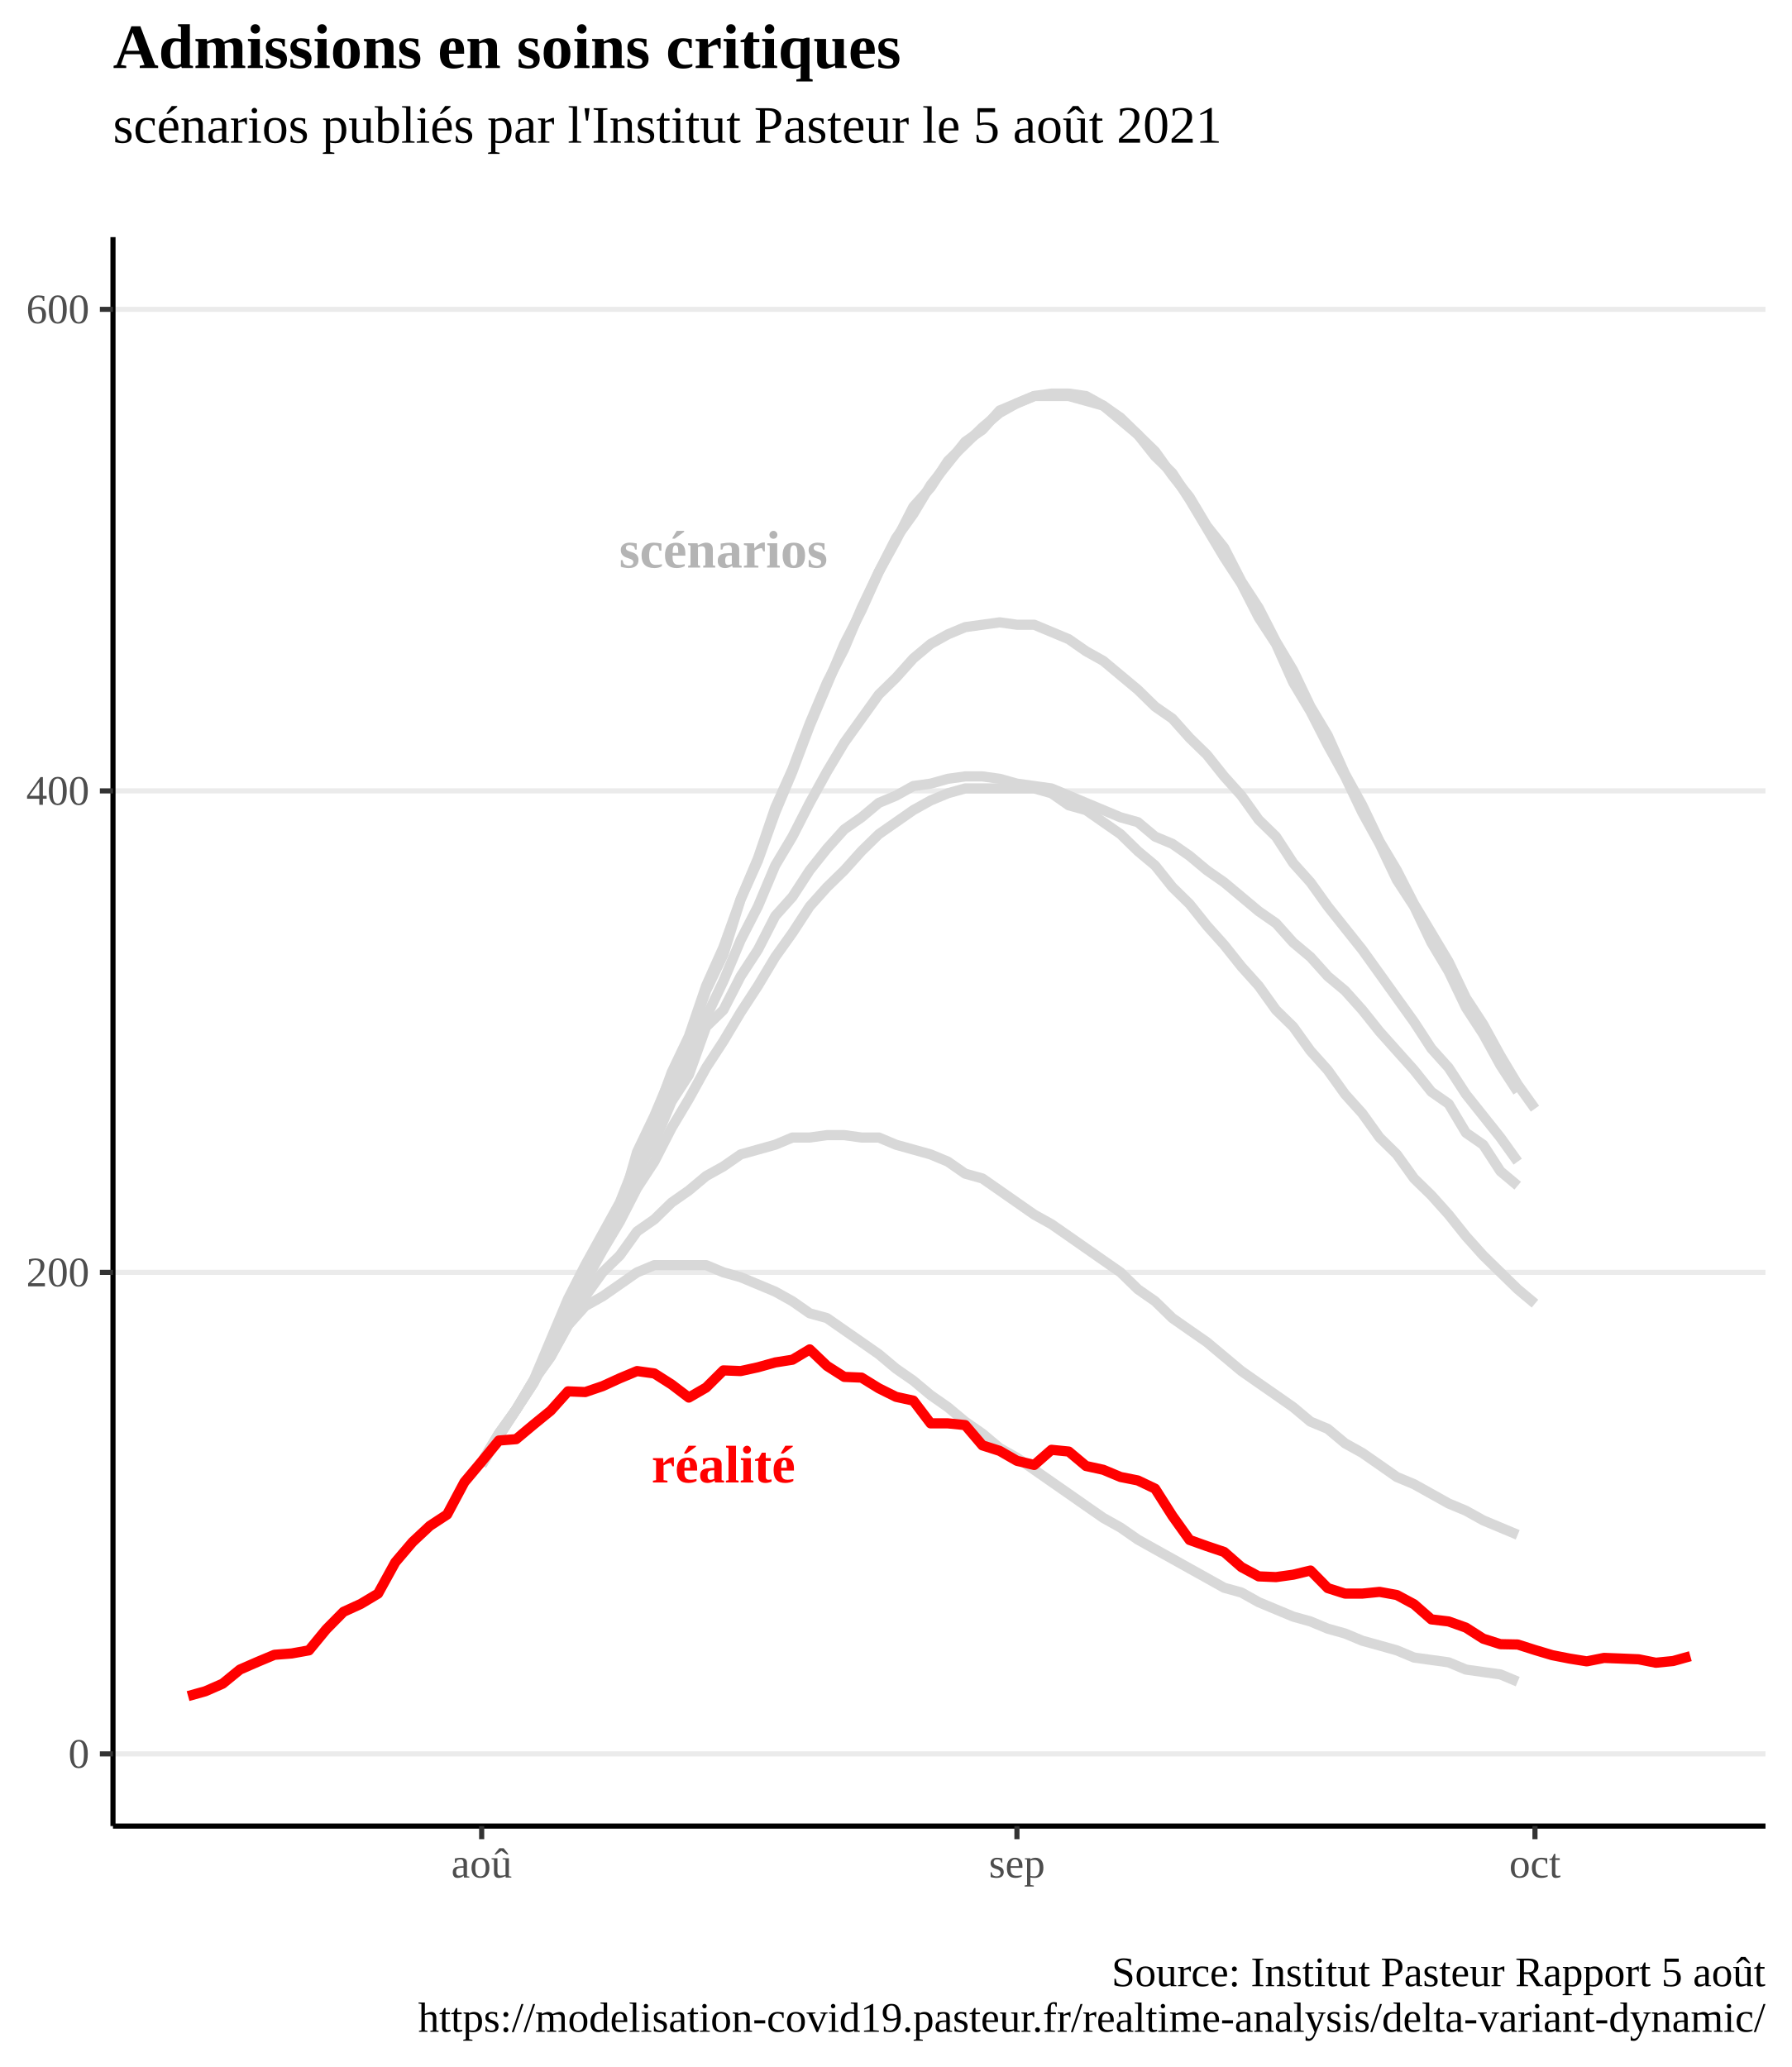
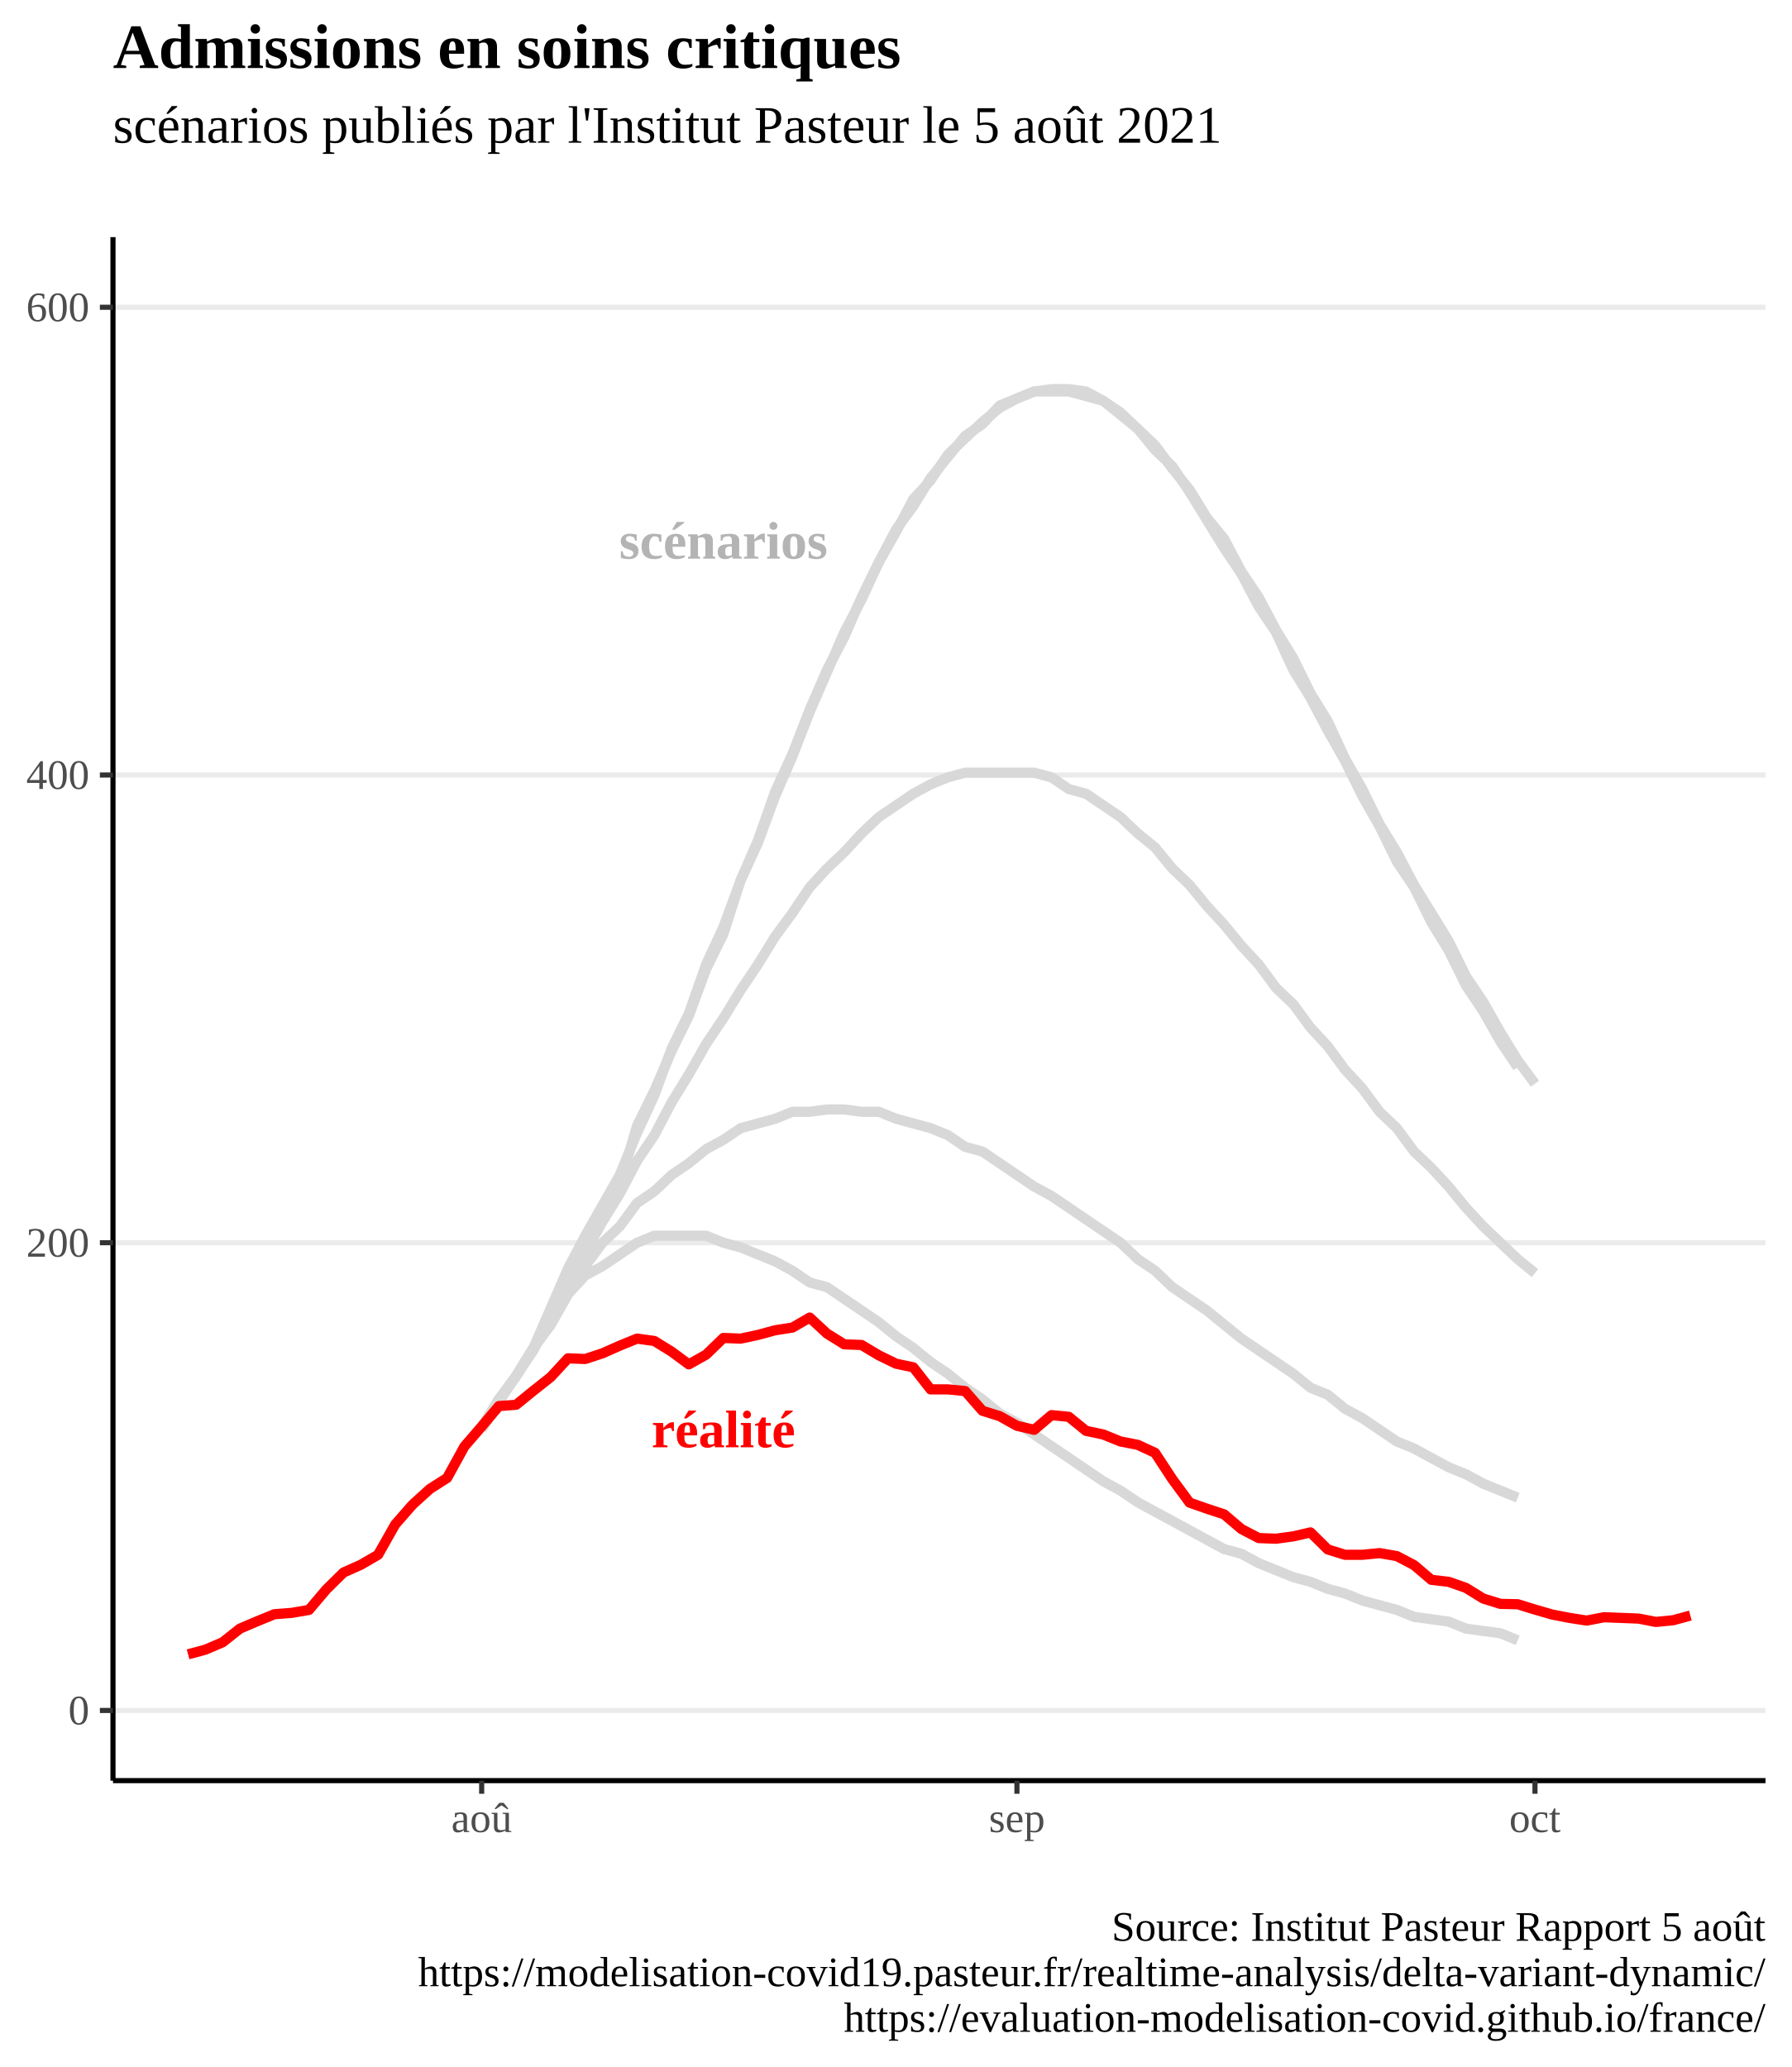
<svg xmlns="http://www.w3.org/2000/svg" class="svglite" width="374.40pt" height="432.00pt" viewBox="0 0 374.40 432.00">
  <defs>
    <style type="text/css">
    .svglite line, .svglite polyline, .svglite polygon, .svglite path, .svglite rect, .svglite circle {
      fill: none;
      stroke: #000000;
      stroke-linecap: round;
      stroke-linejoin: round;
      stroke-miterlimit: 10.00;
    }
+     .svglite text {
+       white-space: pre;
+     }
  </style>
  </defs>
  <rect width="100%" height="100%" style="stroke: none; fill: #FFFFFF;" />
  <defs>
    <clipPath id="cpMC4wMHwzNzQuNDB8MC4wMHw0MzIuMDA=">
      <rect x="0.00" y="0.00" width="374.40" height="432.00" />
    </clipPath>
  </defs>
  <g clip-path="url(#cpMC4wMHwzNzQuNDB8MC4wMHw0MzIuMDA=)">
-     <rect x="0" y="0" width="374.40" height="432.00" style="stroke-width: 1.07; stroke: #FFFFFF; fill: #FFFFFF;" />
+     <rect x="0" y="0.00" width="374.40" height="432.00" style="stroke-width: 1.07; stroke: #FFFFFF; fill: #FFFFFF;" />
  </g>
  <defs>
-     <clipPath id="cpMjMuNjF8MzY4LjkyfDQ5LjU2fDM4MS42NQ==">
-       <rect x="23.61" y="49.56" width="345.31" height="332.09" />
+     <clipPath id="cpMjMuNjF8MzY4LjkyfDQ5LjU2fDM3Mi4xNQ==">
+       <rect x="23.61" y="49.56" width="345.31" height="322.59" />
    </clipPath>
  </defs>
-   <g clip-path="url(#cpMjMuNjF8MzY4LjkyfDQ5LjU2fDM4MS42NQ==)">
-     <rect x="23.61" y="49.56" width="345.31" height="332.09" style="stroke-width: 1.07; stroke: none; fill: #FFFFFF;" />
-     <polyline points="23.61,366.56 368.92,366.56 " style="stroke-width: 1.07; stroke: #EBEBEB; stroke-linecap: butt;" />
-     <polyline points="23.61,265.92 368.92,265.92 " style="stroke-width: 1.07; stroke: #EBEBEB; stroke-linecap: butt;" />
-     <polyline points="23.61,165.29 368.92,165.29 " style="stroke-width: 1.07; stroke: #EBEBEB; stroke-linecap: butt;" />
-     <polyline points="23.61,64.65 368.92,64.65 " style="stroke-width: 1.07; stroke: #EBEBEB; stroke-linecap: butt;" />
-     <polyline points="100.65,306.17 104.25,300.14 107.86,294.60 111.47,289.07 115.08,282.02 118.69,274.98 122.29,267.93 125.90,260.39 129.51,253.34 133.12,243.78 136.73,235.73 140.34,227.18 143.94,221.14 147.55,212.59 151.16,205.04 154.77,196.48 158.38,189.44 161.99,180.89 165.59,174.85 169.20,167.80 172.81,161.26 176.42,155.22 180.03,150.19 183.64,145.16 187.24,141.64 190.85,137.61 194.46,134.59 198.07,132.58 201.68,131.07 205.29,130.57 208.89,130.07 212.50,130.57 216.11,130.57 219.72,132.08 223.33,133.59 226.93,136.10 230.54,138.12 234.15,141.14 237.76,144.15 241.37,147.68 244.98,150.19 248.58,154.22 252.19,157.74 255.80,162.27 259.41,166.29 263.02,171.33 266.63,174.85 270.23,180.38 273.84,184.41 277.45,189.44 281.06,193.97 284.67,198.50 288.28,203.53 291.88,208.56 295.49,213.59 299.10,219.13 302.71,223.15 306.32,228.69 309.93,233.22 313.53,237.74 317.14,242.78 " style="stroke-width: 2.13; stroke: #D8D8D8; stroke-linecap: butt;" />
-     <polyline points="100.65,305.67 104.25,299.63 107.86,294.60 111.47,288.56 115.08,283.53 118.69,276.99 122.29,272.97 125.90,270.95 129.51,268.44 133.12,265.92 136.73,264.41 140.34,264.41 143.94,264.41 147.55,264.41 151.16,265.92 154.77,266.93 158.38,268.44 161.99,269.95 165.59,271.96 169.20,274.48 172.81,275.48 176.42,278.00 180.03,280.51 183.64,283.03 187.24,286.05 190.85,288.56 194.46,291.58 198.07,294.10 201.68,297.12 205.29,299.63 208.89,302.65 212.50,304.67 216.11,307.18 219.72,309.70 223.33,312.21 226.93,314.73 230.54,317.24 234.15,319.26 237.76,321.77 241.37,323.79 244.98,325.80 248.58,327.81 252.19,329.82 255.80,331.84 259.41,332.84 263.02,334.86 266.63,336.37 270.23,337.87 273.84,338.88 277.45,340.39 281.06,341.40 284.67,342.91 288.28,343.91 291.88,344.92 295.49,346.43 299.10,346.93 302.71,347.43 306.32,348.94 309.93,349.45 313.53,349.95 317.14,351.46 " style="stroke-width: 2.13; stroke: #D8D8D8; stroke-linecap: butt;" />
-     <polyline points="100.65,306.17 104.25,300.14 107.86,294.60 111.47,289.07 115.08,282.02 118.69,274.98 122.29,267.93 125.90,260.39 129.51,253.34 133.12,244.79 136.73,238.75 140.34,230.20 143.94,224.66 147.55,214.60 151.16,211.08 154.77,204.03 158.38,198.50 161.99,191.45 165.59,187.43 169.20,181.89 172.81,177.36 176.42,173.34 180.03,170.82 183.64,167.80 187.24,166.29 190.85,164.28 194.46,163.78 198.07,162.77 201.68,162.27 205.29,162.27 208.89,162.77 212.50,163.78 216.11,164.28 219.72,164.78 223.33,166.29 226.93,167.80 230.54,169.31 234.15,170.82 237.76,171.83 241.37,174.85 244.98,176.36 248.58,178.87 252.19,181.89 255.80,184.41 259.41,187.43 263.02,190.45 266.63,192.96 270.23,196.99 273.84,200.01 277.45,204.03 281.06,207.05 284.67,211.08 288.28,215.60 291.88,219.63 295.49,223.66 299.10,228.18 302.71,230.70 306.32,236.74 309.93,239.25 313.53,244.79 317.14,247.81 " style="stroke-width: 2.13; stroke: #D8D8D8; stroke-linecap: butt;" />
-     <polyline points="100.65,305.67 104.25,299.63 107.86,294.60 111.47,288.56 115.08,283.53 118.69,276.99 122.29,270.95 125.90,265.92 129.51,262.40 133.12,257.37 136.73,254.85 140.34,251.33 143.94,248.81 147.55,245.79 151.16,243.78 154.77,241.27 158.38,240.26 161.99,239.25 165.59,237.74 169.20,237.74 172.81,237.24 176.42,237.24 180.03,237.74 183.64,237.74 187.24,239.25 190.85,240.26 194.46,241.27 198.07,242.78 201.68,245.29 205.29,246.30 208.89,248.81 212.50,251.33 216.11,253.85 219.72,255.86 223.33,258.37 226.93,260.89 230.54,263.41 234.15,265.92 237.76,269.44 241.37,271.96 244.98,275.48 248.58,278.00 252.19,280.51 255.80,283.53 259.41,286.55 263.02,289.07 266.63,291.58 270.23,294.10 273.84,297.12 277.45,298.63 281.06,301.65 284.67,303.66 288.28,306.17 291.88,308.69 295.49,310.20 299.10,312.21 302.71,314.23 306.32,315.74 309.93,317.75 313.53,319.26 317.14,320.77 " style="stroke-width: 2.13; stroke: #D8D8D8; stroke-linecap: butt;" />
-     <polyline points="100.65,305.67 104.25,299.63 107.86,294.60 111.47,288.56 115.08,283.53 118.69,272.46 122.29,267.93 125.90,261.39 129.51,255.35 133.12,248.31 136.73,242.78 140.34,235.73 143.94,229.69 147.55,223.15 151.16,217.62 154.77,211.58 158.38,206.04 161.99,200.01 165.59,194.97 169.20,189.44 172.81,185.41 176.42,181.89 180.03,177.87 183.64,174.34 187.24,171.83 190.85,169.31 194.46,167.30 198.07,165.79 201.68,164.78 205.29,164.78 208.89,164.78 212.50,164.78 216.11,164.78 219.72,165.79 223.33,168.31 226.93,169.31 230.54,171.83 234.15,174.34 237.76,177.87 241.37,180.89 244.98,185.41 248.58,188.94 252.19,193.46 255.80,197.49 259.41,202.02 263.02,206.04 266.63,211.08 270.23,214.60 273.84,219.63 277.45,223.66 281.06,228.69 284.67,232.71 288.28,237.74 291.88,241.27 295.49,246.30 299.10,249.82 302.71,253.85 306.32,258.37 309.93,262.40 313.53,265.92 317.14,269.44 320.75,272.46 " style="stroke-width: 2.13; stroke: #D8D8D8; stroke-linecap: butt;" />
-     <polyline points="100.65,305.67 104.25,299.63 107.86,294.60 111.47,288.56 115.08,280.01 118.69,271.46 122.29,264.41 125.90,257.87 129.51,251.33 133.12,242.27 136.73,234.22 140.34,224.16 143.94,216.61 147.55,206.04 151.16,197.99 154.77,187.93 158.38,179.38 161.99,168.81 165.59,160.76 169.20,151.20 172.81,142.64 176.42,135.60 180.03,127.05 183.64,119.50 187.24,112.45 190.85,107.42 194.46,101.38 198.07,96.86 201.68,92.33 205.29,89.81 208.89,85.79 212.50,84.28 216.11,82.77 219.72,82.26 223.33,82.26 226.93,82.77 230.54,84.78 234.15,87.30 237.76,90.82 241.37,94.34 244.98,99.37 248.58,103.90 252.19,109.94 255.80,114.47 259.41,121.51 263.02,127.05 266.63,134.09 270.23,140.13 273.84,147.68 277.45,153.71 281.06,161.77 284.67,168.31 288.28,175.85 291.88,181.89 295.49,188.94 299.10,194.97 302.71,201.01 306.32,208.56 309.93,214.09 313.53,220.64 317.14,226.67 320.75,231.71 " style="stroke-width: 2.13; stroke: #D8D8D8; stroke-linecap: butt;" />
-     <polyline points="100.65,306.17 104.25,300.14 107.86,294.60 111.47,289.07 115.08,282.02 118.69,274.98 122.29,267.93 125.90,260.39 129.51,253.34 133.12,240.76 136.73,233.22 140.34,224.66 143.94,217.11 147.55,207.05 151.16,199.50 154.77,187.93 158.38,179.88 161.99,169.82 165.59,161.26 169.20,151.70 172.81,143.15 176.42,134.59 180.03,127.55 183.64,119.50 187.24,112.96 190.85,105.91 194.46,101.89 198.07,96.35 201.68,92.83 205.29,89.31 208.89,86.29 212.50,84.28 216.11,82.77 219.72,82.77 223.33,82.77 226.93,83.77 230.54,84.78 234.15,87.80 237.76,90.82 241.37,95.35 244.98,98.87 248.58,104.40 252.19,110.44 255.80,116.48 259.41,122.01 263.02,129.06 266.63,134.59 270.23,142.64 273.84,148.68 277.45,155.73 281.06,162.27 284.67,169.82 288.28,176.36 291.88,183.90 295.49,189.44 299.10,196.99 302.71,203.03 306.32,210.57 309.93,216.11 313.53,222.65 317.14,228.18 " style="stroke-width: 2.13; stroke: #D8D8D8; stroke-linecap: butt;" />
-     <polyline points="39.30,354.48 42.91,353.47 46.52,351.89 50.13,348.94 53.74,347.36 57.35,345.85 60.95,345.57 64.56,344.92 68.17,340.53 71.78,336.87 75.39,335.22 79.00,333.06 82.60,326.52 86.21,322.28 89.82,318.90 93.43,316.53 97.04,309.77 100.65,305.46 104.25,301.07 107.86,300.78 111.47,297.76 115.08,294.82 118.69,290.79 122.29,290.94 125.90,289.71 129.51,288.06 133.12,286.55 136.73,287.05 140.34,289.35 143.94,292.09 147.55,290.00 151.16,286.41 154.77,286.55 158.38,285.76 161.99,284.75 165.59,284.18 169.20,282.02 172.81,285.47 176.42,287.77 180.03,287.92 183.64,290.15 187.24,291.94 190.85,292.73 194.46,297.48 198.07,297.48 201.68,297.84 205.29,302.08 208.89,303.23 212.50,305.31 216.11,306.17 219.72,303.01 223.33,303.37 226.93,306.39 230.54,307.18 234.15,308.69 237.76,309.41 241.37,311.13 244.98,316.81 248.58,321.85 252.19,323.14 255.80,324.36 259.41,327.52 263.02,329.46 266.63,329.61 270.23,329.11 273.84,328.24 277.45,331.91 281.06,333.06 284.67,333.06 288.28,332.70 291.88,333.35 295.49,335.29 299.10,338.45 302.71,338.88 306.32,340.17 309.93,342.48 313.53,343.63 317.14,343.70 320.75,344.85 324.36,345.93 327.97,346.64 331.57,347.22 335.18,346.50 338.79,346.64 342.40,346.79 346.01,347.51 349.62,347.15 353.22,346.14 " style="stroke-width: 2.13; stroke: #FF0000; stroke-linecap: butt;" />
-     <text x="151.16" y="309.83" text-anchor="middle" style="font-size: 11.04px; font-weight: bold; fill: #FF0000; font-family: Times New Roman;" textLength="30.01px" lengthAdjust="spacingAndGlyphs">réalité</text>
-     <text x="151.16" y="118.62" text-anchor="middle" style="font-size: 11.04px; font-weight: bold; fill: #B4B4B4; font-family: Times New Roman;" textLength="43.50px" lengthAdjust="spacingAndGlyphs">scénarios</text>
+   <g clip-path="url(#cpMjMuNjF8MzY4LjkyfDQ5LjU2fDM3Mi4xNQ==)">
+     <rect x="23.61" y="49.56" width="345.31" height="322.59" style="stroke-width: 1.07; stroke: none; fill: #FFFFFF;" />
+     <polyline points="23.61,357.48 368.92,357.48 " style="stroke-width: 1.07; stroke: #EBEBEB; stroke-linecap: butt;" />
+     <polyline points="23.61,259.73 368.92,259.73 " style="stroke-width: 1.07; stroke: #EBEBEB; stroke-linecap: butt;" />
+     <polyline points="23.61,161.98 368.92,161.98 " style="stroke-width: 1.07; stroke: #EBEBEB; stroke-linecap: butt;" />
+     <polyline points="23.61,64.22 368.92,64.22 " style="stroke-width: 1.07; stroke: #EBEBEB; stroke-linecap: butt;" />
+     <polyline points="100.65,298.34 104.25,292.48 107.86,287.59 111.47,281.72 115.08,276.84 118.69,270.48 122.29,266.57 125.90,264.62 129.51,262.17 133.12,259.73 136.73,258.26 140.34,258.26 143.94,258.26 147.55,258.26 151.16,259.73 154.77,260.71 158.38,262.17 161.99,263.64 165.59,265.59 169.20,268.04 172.81,269.02 176.42,271.46 180.03,273.90 183.64,276.35 187.24,279.28 190.85,281.72 194.46,284.66 198.07,287.10 201.68,290.03 205.29,292.48 208.89,295.41 212.50,297.36 216.11,299.81 219.72,302.25 223.33,304.70 226.93,307.14 230.54,309.58 234.15,311.54 237.76,313.98 241.37,315.94 244.98,317.89 248.58,319.85 252.19,321.80 255.80,323.76 259.41,324.74 263.02,326.69 266.63,328.16 270.23,329.62 273.84,330.60 277.45,332.07 281.06,333.04 284.67,334.51 288.28,335.49 291.88,336.47 295.49,337.93 299.10,338.42 302.71,338.91 306.32,340.38 309.93,340.87 313.53,341.35 317.14,342.82 " style="stroke-width: 2.13; stroke: #D8D8D8; stroke-linecap: butt;" />
+     <polyline points="100.65,298.34 104.25,292.48 107.86,287.59 111.47,281.72 115.08,276.84 118.69,270.48 122.29,264.62 125.90,259.73 129.51,256.31 133.12,251.42 136.73,248.98 140.34,245.56 143.94,243.11 147.55,240.18 151.16,238.22 154.77,235.78 158.38,234.80 161.99,233.82 165.59,232.36 169.20,232.36 172.81,231.87 176.42,231.87 180.03,232.36 183.64,232.36 187.24,233.82 190.85,234.80 194.46,235.78 198.07,237.25 201.68,239.69 205.29,240.67 208.89,243.11 212.50,245.56 216.11,248.00 219.72,249.95 223.33,252.40 226.93,254.84 230.54,257.29 234.15,259.73 237.76,263.15 241.37,265.59 244.98,269.02 248.58,271.46 252.19,273.90 255.80,276.84 259.41,279.77 263.02,282.21 266.63,284.66 270.23,287.10 273.84,290.03 277.45,291.50 281.06,294.43 284.67,296.39 288.28,298.83 291.88,301.27 295.49,302.74 299.10,304.70 302.71,306.65 306.32,308.12 309.93,310.07 313.53,311.54 317.14,313.01 " style="stroke-width: 2.13; stroke: #D8D8D8; stroke-linecap: butt;" />
+     <polyline points="100.65,298.34 104.25,292.48 107.86,287.59 111.47,281.72 115.08,276.84 118.69,266.08 122.29,261.68 125.90,255.33 129.51,249.47 133.12,242.62 136.73,237.25 140.34,230.40 143.94,224.54 147.55,218.18 151.16,212.81 154.77,206.94 158.38,201.57 161.99,195.70 165.59,190.81 169.20,185.44 172.81,181.53 176.42,178.10 180.03,174.19 183.64,170.77 187.24,168.33 190.85,165.89 194.46,163.93 198.07,162.46 201.68,161.49 205.29,161.49 208.89,161.49 212.50,161.49 216.11,161.49 219.72,162.46 223.33,164.91 226.93,165.89 230.54,168.33 234.15,170.77 237.76,174.19 241.37,177.13 244.98,181.53 248.58,184.95 252.19,189.35 255.80,193.26 259.41,197.66 263.02,201.57 266.63,206.45 270.23,209.87 273.84,214.76 277.45,218.67 281.06,223.56 284.67,227.47 288.28,232.36 291.88,235.78 295.49,240.67 299.10,244.09 302.71,248.00 306.32,252.40 309.93,256.31 313.53,259.73 317.14,263.15 320.75,266.08 " style="stroke-width: 2.13; stroke: #D8D8D8; stroke-linecap: butt;" />
+     <polyline points="100.65,298.34 104.25,292.48 107.86,287.59 111.47,281.72 115.08,273.41 118.69,265.11 122.29,258.26 125.90,251.91 129.51,245.56 133.12,236.76 136.73,228.94 140.34,219.16 143.94,211.83 147.55,201.57 151.16,193.75 154.77,183.97 158.38,175.66 161.99,165.40 165.59,157.58 169.20,148.29 172.81,139.98 176.42,133.14 180.03,124.83 183.64,117.50 187.24,110.65 190.85,105.77 194.46,99.90 198.07,95.50 201.68,91.10 205.29,88.66 208.89,84.75 212.50,83.28 216.11,81.82 219.72,81.33 223.33,81.33 226.93,81.82 230.54,83.77 234.15,86.22 237.76,89.64 241.37,93.06 244.98,97.95 248.58,102.35 252.19,108.21 255.80,112.61 259.41,119.45 263.02,124.83 266.63,131.67 270.23,137.54 273.84,144.87 277.45,150.73 281.06,158.55 284.67,164.91 288.28,172.24 291.88,178.10 295.49,184.95 299.10,190.81 302.71,196.68 306.32,204.01 309.93,209.39 313.53,215.74 317.14,221.61 320.75,226.49 " style="stroke-width: 2.13; stroke: #D8D8D8; stroke-linecap: butt;" />
+     <polyline points="100.65,298.83 104.25,292.97 107.86,287.59 111.47,282.21 115.08,275.37 118.69,268.53 122.29,261.68 125.90,254.35 129.51,247.51 133.12,235.29 136.73,227.96 140.34,219.65 143.94,212.32 147.55,202.54 151.16,195.21 154.77,183.97 158.38,176.15 161.99,166.37 165.59,158.07 169.20,148.78 172.81,140.47 176.42,132.16 180.03,125.32 183.64,117.50 187.24,111.14 190.85,104.30 194.46,100.39 198.07,95.01 201.68,91.59 205.29,88.17 208.89,85.24 212.50,83.28 216.11,81.82 219.72,81.82 223.33,81.82 226.93,82.79 230.54,83.77 234.15,86.70 237.76,89.64 241.37,94.04 244.98,97.46 248.58,102.83 252.19,108.70 255.80,114.56 259.41,119.94 263.02,126.78 266.63,132.16 270.23,139.98 273.84,145.85 277.45,152.69 281.06,159.04 284.67,166.37 288.28,172.73 291.88,180.06 295.49,185.44 299.10,192.77 302.71,198.63 306.32,205.96 309.93,211.34 313.53,217.70 317.14,223.07 " style="stroke-width: 2.13; stroke: #D8D8D8; stroke-linecap: butt;" />
+     <polyline points="39.30,345.75 42.91,344.78 46.52,343.24 50.13,340.38 53.74,338.84 57.35,337.37 60.95,337.09 64.56,336.47 68.17,332.21 71.78,328.65 75.39,327.04 79.00,324.95 82.60,318.59 86.21,314.47 89.82,311.19 93.43,308.89 97.04,302.32 100.65,298.13 104.25,293.87 107.86,293.59 111.47,290.66 115.08,287.80 118.69,283.89 122.29,284.03 125.90,282.84 129.51,281.24 133.12,279.77 136.73,280.26 140.34,282.49 143.94,285.15 147.55,283.12 151.16,279.63 154.77,279.77 158.38,279.00 161.99,278.02 165.59,277.46 169.20,275.37 172.81,278.72 176.42,280.96 180.03,281.10 183.64,283.26 187.24,285.01 190.85,285.77 194.46,290.38 198.07,290.38 201.68,290.73 205.29,294.85 208.89,295.97 212.50,297.99 216.11,298.83 219.72,295.76 223.33,296.11 226.93,299.04 230.54,299.81 234.15,301.27 237.76,301.97 241.37,303.65 244.98,309.16 248.58,314.05 252.19,315.31 255.80,316.50 259.41,319.57 263.02,321.45 266.63,321.59 270.23,321.10 273.84,320.27 277.45,323.83 281.06,324.95 284.67,324.95 288.28,324.60 291.88,325.22 295.49,327.11 299.10,330.18 302.71,330.60 306.32,331.86 309.93,334.09 313.53,335.21 317.14,335.28 320.75,336.40 324.36,337.44 327.97,338.14 331.57,338.70 335.18,338.00 338.79,338.14 342.40,338.28 346.01,338.98 349.62,338.63 353.22,337.65 " style="stroke-width: 2.13; stroke: #FF0000; stroke-linecap: butt;" />
+     <text x="151.16" y="302.48" text-anchor="middle" style="font-size: 11.04px; font-weight: bold;fill: #FF0000; font-family: &quot;Times New Roman&quot;;" textLength="30.01px" lengthAdjust="spacingAndGlyphs">réalité</text>
+     <text x="151.16" y="116.75" text-anchor="middle" style="font-size: 11.04px; font-weight: bold;fill: #B4B4B4; font-family: &quot;Times New Roman&quot;;" textLength="43.50px" lengthAdjust="spacingAndGlyphs">scénarios</text>
  </g>
  <g clip-path="url(#cpMC4wMHwzNzQuNDB8MC4wMHw0MzIuMDA=)">
-     <polyline points="23.61,381.65 23.61,49.56 " style="stroke-width: 1.07; stroke-linecap: butt;" />
-     <text x="18.68" y="369.47" text-anchor="end" style="font-size: 8.80px; fill: #4D4D4D; font-family: Times New Roman;" textLength="4.40px" lengthAdjust="spacingAndGlyphs">0</text>
-     <text x="18.68" y="268.84" text-anchor="end" style="font-size: 8.80px; fill: #4D4D4D; font-family: Times New Roman;" textLength="13.20px" lengthAdjust="spacingAndGlyphs">200</text>
-     <text x="18.68" y="168.20" text-anchor="end" style="font-size: 8.80px; fill: #4D4D4D; font-family: Times New Roman;" textLength="13.20px" lengthAdjust="spacingAndGlyphs">400</text>
-     <text x="18.68" y="67.57" text-anchor="end" style="font-size: 8.80px; fill: #4D4D4D; font-family: Times New Roman;" textLength="13.20px" lengthAdjust="spacingAndGlyphs">600</text>
-     <polyline points="20.87,366.56 23.61,366.56 " style="stroke-width: 1.07; stroke: #333333; stroke-linecap: butt;" />
-     <polyline points="20.87,265.92 23.61,265.92 " style="stroke-width: 1.07; stroke: #333333; stroke-linecap: butt;" />
-     <polyline points="20.87,165.29 23.61,165.29 " style="stroke-width: 1.07; stroke: #333333; stroke-linecap: butt;" />
-     <polyline points="20.87,64.65 23.61,64.65 " style="stroke-width: 1.07; stroke: #333333; stroke-linecap: butt;" />
-     <polyline points="23.61,381.65 368.92,381.65 " style="stroke-width: 1.07; stroke-linecap: butt;" />
-     <polyline points="100.65,384.39 100.65,381.65 " style="stroke-width: 1.07; stroke: #333333; stroke-linecap: butt;" />
-     <polyline points="212.50,384.39 212.50,381.65 " style="stroke-width: 1.07; stroke: #333333; stroke-linecap: butt;" />
-     <polyline points="320.75,384.39 320.75,381.65 " style="stroke-width: 1.07; stroke: #333333; stroke-linecap: butt;" />
-     <text x="100.65" y="392.41" text-anchor="middle" style="font-size: 8.80px; fill: #4D4D4D; font-family: Times New Roman;" textLength="12.70px" lengthAdjust="spacingAndGlyphs">aoû</text>
-     <text x="212.50" y="392.41" text-anchor="middle" style="font-size: 8.80px; fill: #4D4D4D; font-family: Times New Roman;" textLength="11.73px" lengthAdjust="spacingAndGlyphs">sep</text>
-     <text x="320.75" y="392.41" text-anchor="middle" style="font-size: 8.80px; fill: #4D4D4D; font-family: Times New Roman;" textLength="10.75px" lengthAdjust="spacingAndGlyphs">oct</text>
-     <text x="23.61" y="29.82" style="font-size: 11.00px; font-family: Times New Roman;" textLength="231.79px" lengthAdjust="spacingAndGlyphs">scénarios publiés par l'Institut Pasteur le 5 août 2021</text>
-     <text x="23.61" y="41.70" style="font-size: 11.00px; font-family: Times New Roman;" textLength="0.00px" lengthAdjust="spacingAndGlyphs" />
-     <text x="23.61" y="14.21" style="font-size: 13.20px; font-weight: bold; font-family: Times New Roman;" textLength="164.55px" lengthAdjust="spacingAndGlyphs">Admissions en soins critiques</text>
-     <text x="368.92" y="405.62" text-anchor="end" style="font-size: 8.80px; font-family: Times New Roman;" textLength="0.00px" lengthAdjust="spacingAndGlyphs" />
-     <text x="368.92" y="415.12" text-anchor="end" style="font-size: 8.80px; font-family: Times New Roman;" textLength="138.84px" lengthAdjust="spacingAndGlyphs">Source: Institut Pasteur Rapport 5 août </text>
-     <text x="368.92" y="424.63" text-anchor="end" style="font-size: 8.80px; font-family: Times New Roman;" textLength="281.55px" lengthAdjust="spacingAndGlyphs">https://modelisation-covid19.pasteur.fr/realtime-analysis/delta-variant-dynamic/</text>
+     <polyline points="23.61,372.15 23.61,49.56 " style="stroke-width: 1.07; stroke-linecap: butt;" />
+     <text x="18.68" y="360.40" text-anchor="end" style="font-size: 8.80px;fill: #4D4D4D; font-family: &quot;Times New Roman&quot;;" textLength="4.40px" lengthAdjust="spacingAndGlyphs">0</text>
+     <text x="18.68" y="262.65" text-anchor="end" style="font-size: 8.80px;fill: #4D4D4D; font-family: &quot;Times New Roman&quot;;" textLength="13.20px" lengthAdjust="spacingAndGlyphs">200</text>
+     <text x="18.68" y="164.89" text-anchor="end" style="font-size: 8.80px;fill: #4D4D4D; font-family: &quot;Times New Roman&quot;;" textLength="13.20px" lengthAdjust="spacingAndGlyphs">400</text>
+     <text x="18.68" y="67.14" text-anchor="end" style="font-size: 8.80px;fill: #4D4D4D; font-family: &quot;Times New Roman&quot;;" textLength="13.20px" lengthAdjust="spacingAndGlyphs">600</text>
+     <polyline points="20.87,357.48 23.61,357.48 " style="stroke-width: 1.07; stroke: #333333; stroke-linecap: butt;" />
+     <polyline points="20.87,259.73 23.61,259.73 " style="stroke-width: 1.07; stroke: #333333; stroke-linecap: butt;" />
+     <polyline points="20.87,161.98 23.61,161.98 " style="stroke-width: 1.07; stroke: #333333; stroke-linecap: butt;" />
+     <polyline points="20.87,64.22 23.61,64.22 " style="stroke-width: 1.07; stroke: #333333; stroke-linecap: butt;" />
+     <polyline points="23.61,372.15 368.92,372.15 " style="stroke-width: 1.07; stroke-linecap: butt;" />
+     <polyline points="100.65,374.89 100.65,372.15 " style="stroke-width: 1.07; stroke: #333333; stroke-linecap: butt;" />
+     <polyline points="212.50,374.89 212.50,372.15 " style="stroke-width: 1.07; stroke: #333333; stroke-linecap: butt;" />
+     <polyline points="320.75,374.89 320.75,372.15 " style="stroke-width: 1.07; stroke: #333333; stroke-linecap: butt;" />
+     <text x="100.65" y="382.91" text-anchor="middle" style="font-size: 8.80px;fill: #4D4D4D; font-family: &quot;Times New Roman&quot;;" textLength="12.70px" lengthAdjust="spacingAndGlyphs">aoû</text>
+     <text x="212.50" y="382.91" text-anchor="middle" style="font-size: 8.80px;fill: #4D4D4D; font-family: &quot;Times New Roman&quot;;" textLength="11.73px" lengthAdjust="spacingAndGlyphs">sep</text>
+     <text x="320.75" y="382.91" text-anchor="middle" style="font-size: 8.80px;fill: #4D4D4D; font-family: &quot;Times New Roman&quot;;" textLength="10.75px" lengthAdjust="spacingAndGlyphs">oct</text>
+     <text x="23.61" y="29.82" style="font-size: 11.00px; font-family: &quot;Times New Roman&quot;;" textLength="231.79px" lengthAdjust="spacingAndGlyphs">scénarios publiés par l'Institut Pasteur le 5 août 2021</text>
+     <text x="23.61" y="41.70" style="font-size: 11.00px; font-family: &quot;Times New Roman&quot;;" textLength="0.00px" lengthAdjust="spacingAndGlyphs" />
+     <text x="23.61" y="14.21" style="font-size: 13.20px; font-weight: bold; font-family: &quot;Times New Roman&quot;;" textLength="164.55px" lengthAdjust="spacingAndGlyphs">Admissions en soins critiques</text>
+     <text x="368.92" y="396.11" text-anchor="end" style="font-size: 8.80px; font-family: &quot;Times New Roman&quot;;" textLength="0.00px" lengthAdjust="spacingAndGlyphs" />
+     <text x="368.92" y="405.62" text-anchor="end" style="font-size: 8.80px; font-family: &quot;Times New Roman&quot;;" textLength="138.84px" lengthAdjust="spacingAndGlyphs">Source: Institut Pasteur Rapport 5 août </text>
+     <text x="368.92" y="415.12" text-anchor="end" style="font-size: 8.80px; font-family: &quot;Times New Roman&quot;;" textLength="281.55px" lengthAdjust="spacingAndGlyphs">https://modelisation-covid19.pasteur.fr/realtime-analysis/delta-variant-dynamic/</text>
+     <text x="368.92" y="424.63" text-anchor="end" style="font-size: 8.80px; font-family: &quot;Times New Roman&quot;;" textLength="208.02px" lengthAdjust="spacingAndGlyphs">       https://evaluation-modelisation-covid.github.io/france/</text>
  </g>
</svg>
